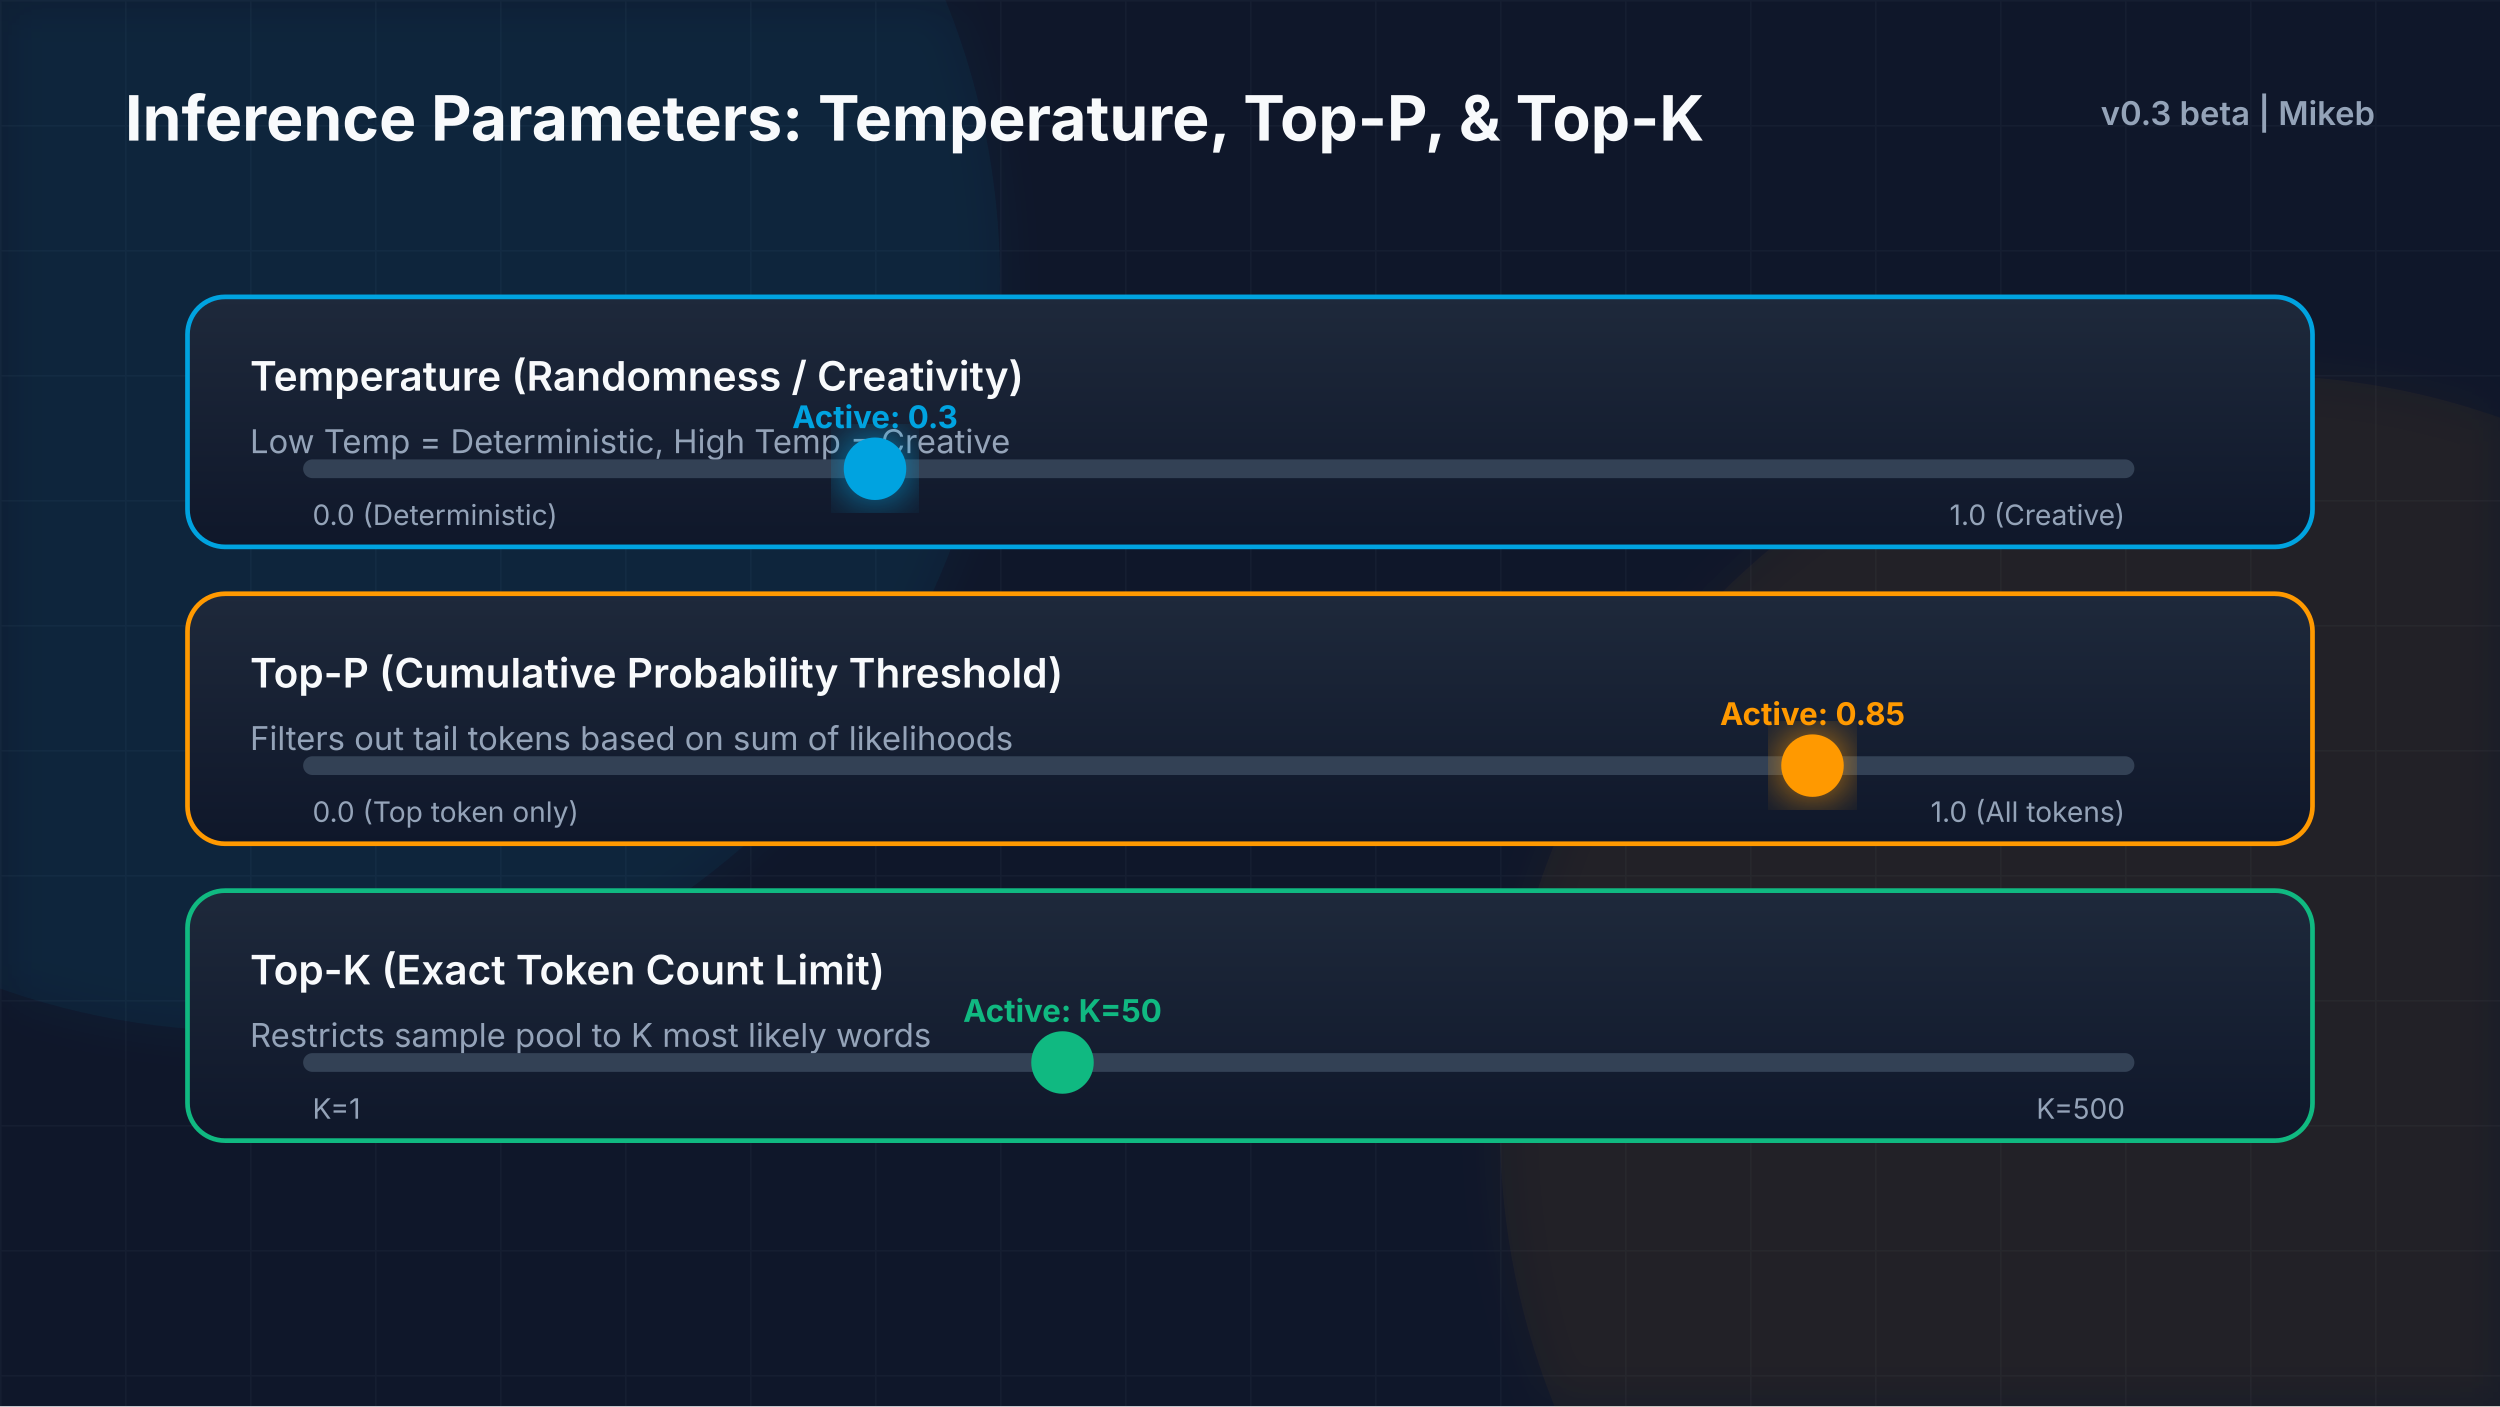
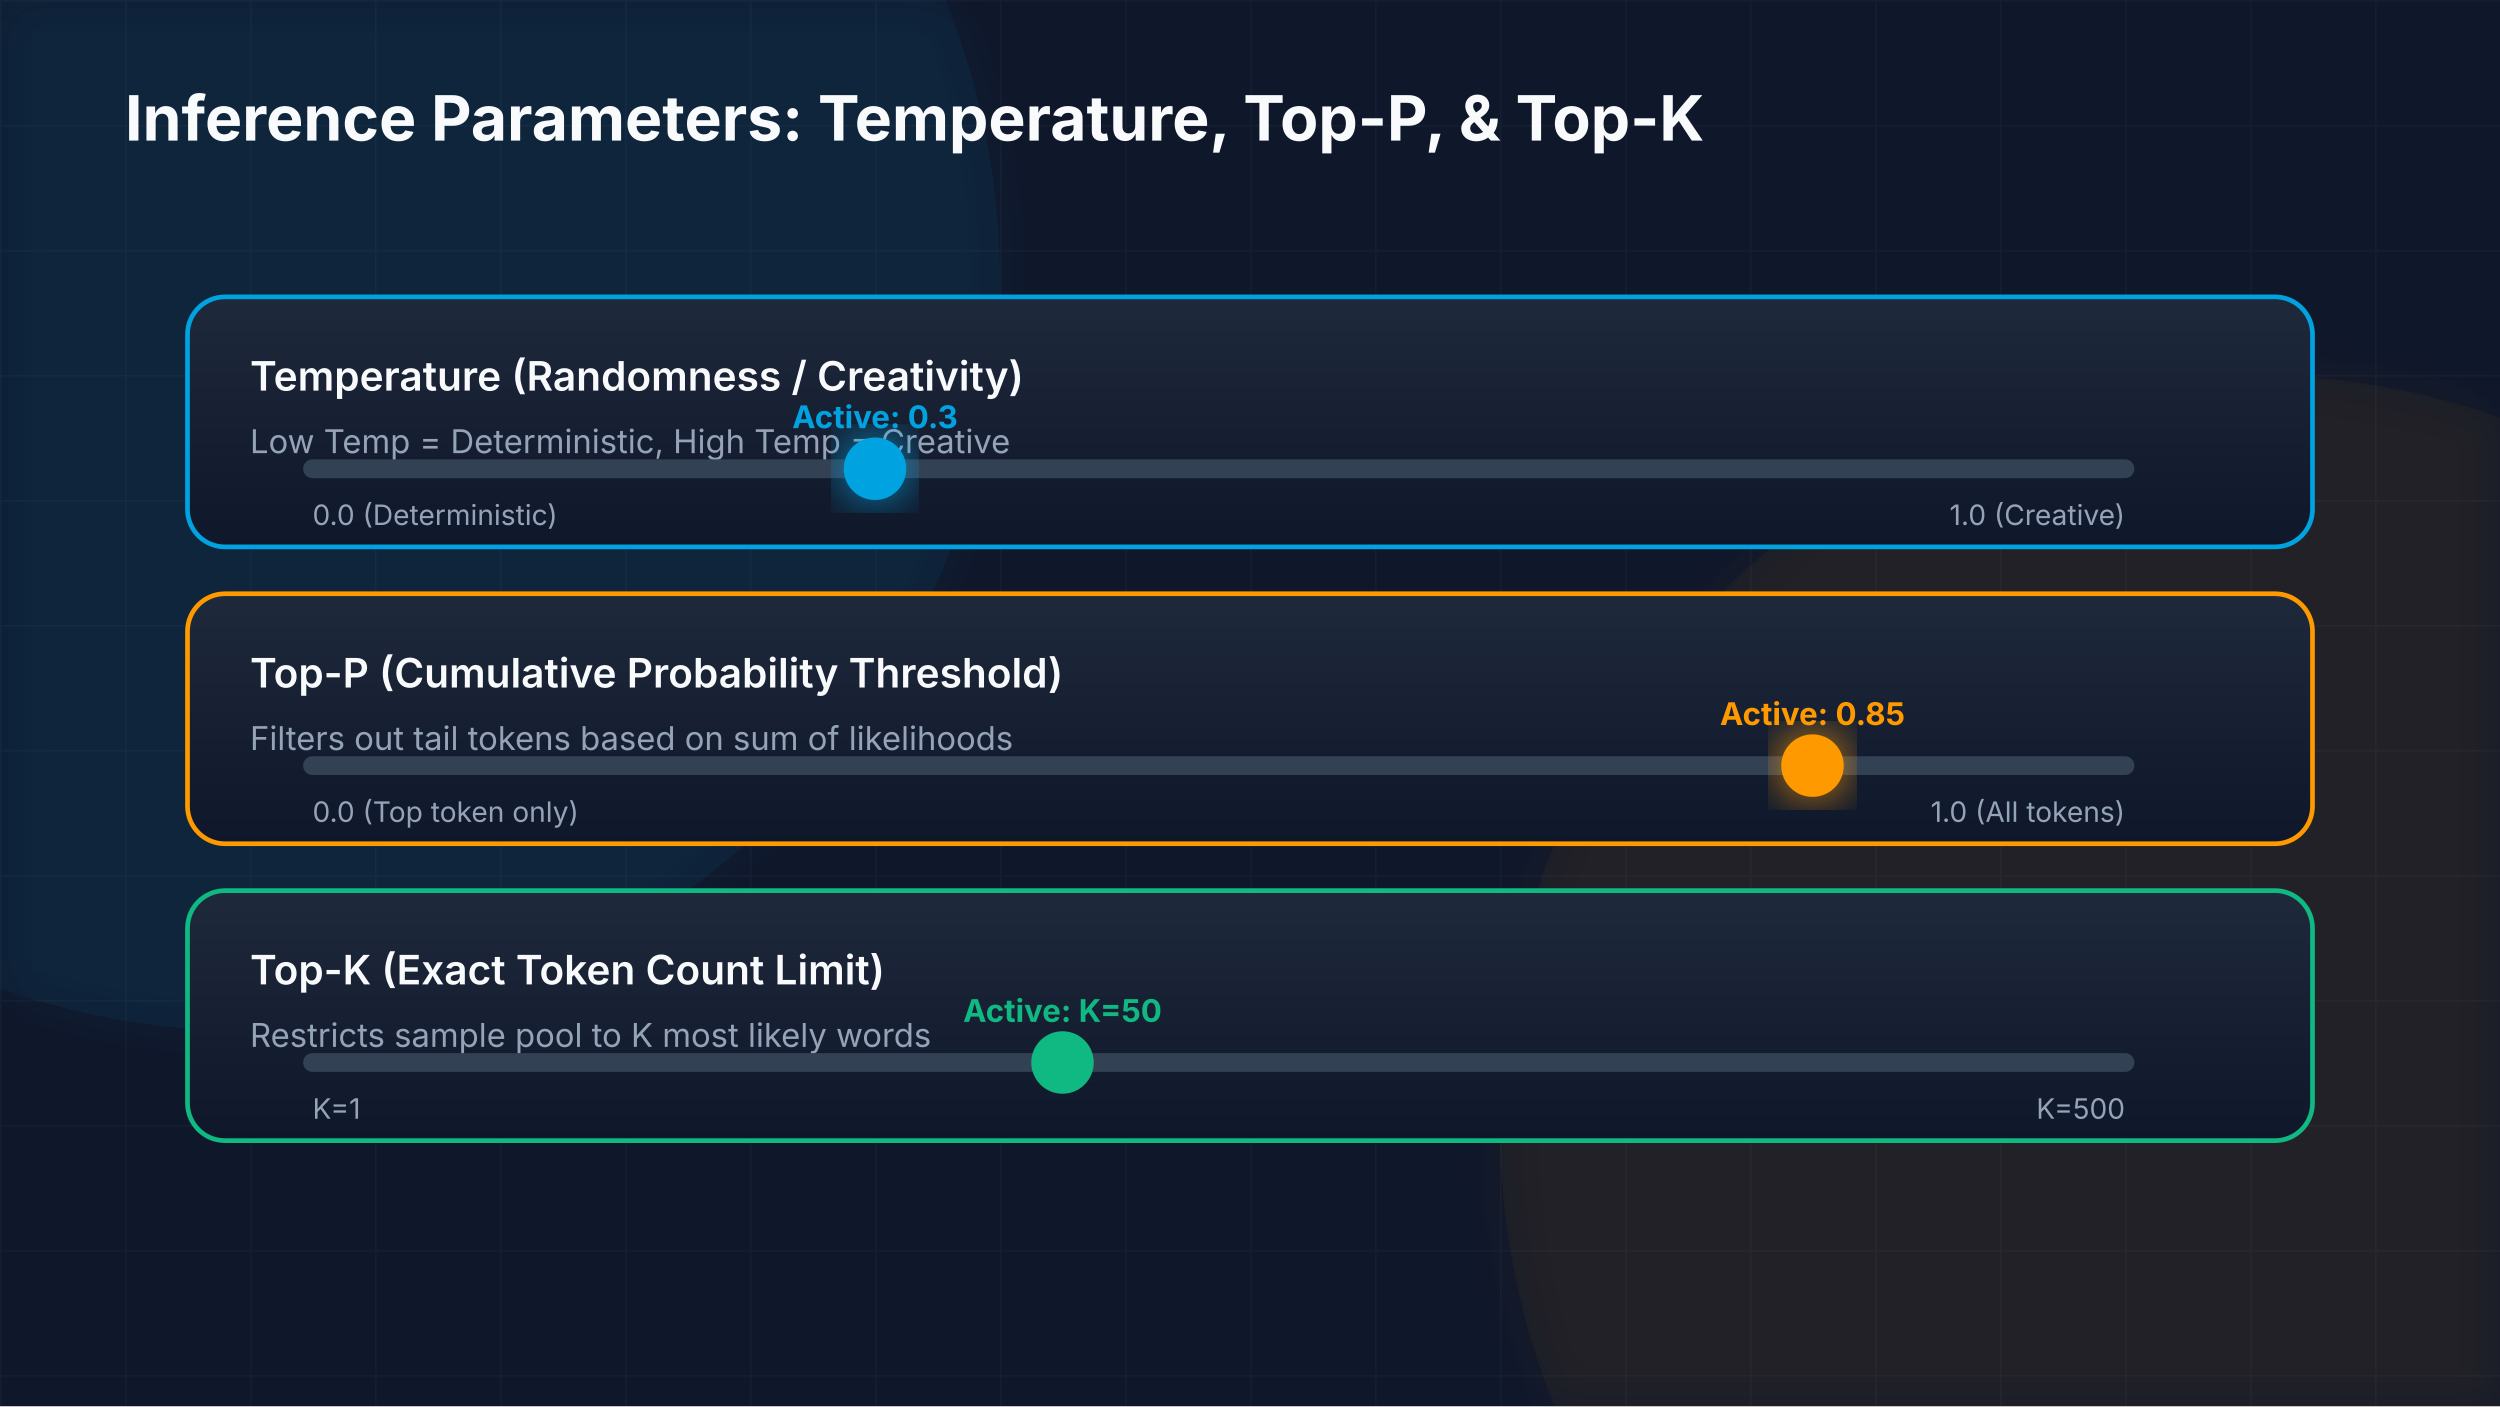
<svg xmlns="http://www.w3.org/2000/svg" viewBox="0 0 800 450" width="100%" height="100%">
  <defs>
    <linearGradient id="aws-orange" x1="0%" y1="0%" x2="100%" y2="100%">
      <stop offset="0%" stop-color="#FF9900" />
      <stop offset="100%" stop-color="#FFC400" />
    </linearGradient>
    <linearGradient id="cloud-blue" x1="0%" y1="0%" x2="100%" y2="100%">
      <stop offset="0%" stop-color="#00A3E0" />
      <stop offset="100%" stop-color="#1D70B8" />
    </linearGradient>
    <linearGradient id="success-green" x1="0%" y1="0%" x2="100%" y2="100%">
      <stop offset="0%" stop-color="#10B981" />
      <stop offset="100%" stop-color="#059669" />
    </linearGradient>
    <linearGradient id="alert-red" x1="0%" y1="0%" x2="100%" y2="100%">
      <stop offset="0%" stop-color="#EF4444" />
      <stop offset="100%" stop-color="#DC2626" />
    </linearGradient>
    <linearGradient id="warning-gold" x1="0%" y1="0%" x2="100%" y2="100%">
      <stop offset="0%" stop-color="#F59E0B" />
      <stop offset="100%" stop-color="#D97706" />
    </linearGradient>
    <linearGradient id="dark-card" x1="0%" y1="0%" x2="0%" y2="100%">
      <stop offset="0%" stop-color="#1E293B" />
      <stop offset="100%" stop-color="#0F172A" />
    </linearGradient>
    <linearGradient id="purple-glow" x1="0%" y1="0%" x2="100%" y2="100%">
      <stop offset="0%" stop-color="#8B5CF6" />
      <stop offset="100%" stop-color="#6D28D9" />
    </linearGradient>
    <filter id="glow-orange" x="-20%" y="-20%" width="140%" height="140%">
      <feGaussianBlur stdDeviation="8" result="blur" />
      <feComposite in="SourceGraphic" in2="blur" operator="over" />
    </filter>
    <filter id="glow-blue" x="-20%" y="-20%" width="140%" height="140%">
      <feGaussianBlur stdDeviation="8" result="blur" />
      <feComposite in="SourceGraphic" in2="blur" operator="over" />
    </filter>
    <pattern id="grid" width="40" height="40" patternUnits="userSpaceOnUse">
      <path d="M 40 0 L 0 0 0 40" fill="none" stroke="rgba(148, 163, 184, 0.05)" stroke-width="1" />
    </pattern>
  </defs>
  <rect width="800" height="450" fill="#0F172A" />
  <rect width="800" height="450" fill="url(#grid)" />
  <circle cx="80" cy="90" r="240" fill="rgba(0, 163, 224, 0.05)" filter="url(#glow-blue)" />
  <circle cx="720" cy="360" r="240" fill="rgba(255, 153, 0, 0.04)" filter="url(#glow-orange)" />
  <text x="40" y="45" font-family="Inter, system-ui, sans-serif" font-size="20" font-weight="700" fill="#F8FAFC">Inference Parameters: Temperature, Top-P, &amp; Top-K</text>
-   <text x="760" y="40" font-family="Inter, system-ui, sans-serif" font-size="10.5" font-weight="600" fill="#94A3B8" text-anchor="end">v0.3 beta | Mikeb</text>
  <rect x="60" y="95" width="680" height="80" rx="12" fill="url(#dark-card)" stroke="#00A3E0" stroke-width="1.5" />
  <text x="80" y="125" font-family="Inter, system-ui, sans-serif" font-size="13" font-weight="600" fill="#F8FAFC">Temperature (Randomness / Creativity)</text>
  <text x="80" y="145" font-family="Inter, system-ui, sans-serif" font-size="10.5" fill="#94A3B8">Low Temp = Deterministic, High Temp = Creative</text>
  <line x1="100" y1="150" x2="680" y2="150" stroke="#334155" stroke-width="6" stroke-linecap="round" />
  <circle cx="280" cy="150" r="10" fill="#00A3E0" filter="url(#glow-blue)" />
  <text x="100" y="168" font-family="Inter" font-size="9" fill="#94A3B8">0.0 (Deterministic)</text>
  <text x="280" y="137" font-family="Inter" font-size="10" font-weight="700" fill="#00A3E0" text-anchor="middle">Active: 0.3</text>
  <text x="680" y="168" font-family="Inter" font-size="9" fill="#94A3B8" text-anchor="end">1.0 (Creative)</text>
  <rect x="60" y="190" width="680" height="80" rx="12" fill="url(#dark-card)" stroke="#FF9900" stroke-width="1.5" />
  <text x="80" y="220" font-family="Inter, system-ui, sans-serif" font-size="13" font-weight="600" fill="#F8FAFC">Top-P (Cumulative Probability Threshold)</text>
  <text x="80" y="240" font-family="Inter, system-ui, sans-serif" font-size="10.5" fill="#94A3B8">Filters out tail tokens based on sum of likelihoods</text>
  <line x1="100" y1="245" x2="680" y2="245" stroke="#334155" stroke-width="6" stroke-linecap="round" />
  <circle cx="580" cy="245" r="10" fill="#FF9900" filter="url(#glow-orange)" />
  <text x="100" y="263" font-family="Inter" font-size="9" fill="#94A3B8">0.0 (Top token only)</text>
  <text x="580" y="232" font-family="Inter" font-size="10" font-weight="700" fill="#FF9900" text-anchor="middle">Active: 0.85</text>
  <text x="680" y="263" font-family="Inter" font-size="9" fill="#94A3B8" text-anchor="end">1.0 (All tokens)</text>
  <rect x="60" y="285" width="680" height="80" rx="12" fill="url(#dark-card)" stroke="#10B981" stroke-width="1.5" />
  <text x="80" y="315" font-family="Inter, system-ui, sans-serif" font-size="13" font-weight="600" fill="#F8FAFC">Top-K (Exact Token Count Limit)</text>
  <text x="80" y="335" font-family="Inter, system-ui, sans-serif" font-size="10.5" fill="#94A3B8">Restricts sample pool to K most likely words</text>
  <line x1="100" y1="340" x2="680" y2="340" stroke="#334155" stroke-width="6" stroke-linecap="round" />
  <circle cx="340" cy="340" r="10" fill="#10B981" />
  <text x="100" y="358" font-family="Inter" font-size="9" fill="#94A3B8">K=1</text>
  <text x="340" y="327" font-family="Inter" font-size="10" font-weight="700" fill="#10B981" text-anchor="middle">Active: K=50</text>
  <text x="680" y="358" font-family="Inter" font-size="9" fill="#94A3B8" text-anchor="end">K=500</text>
</svg>
